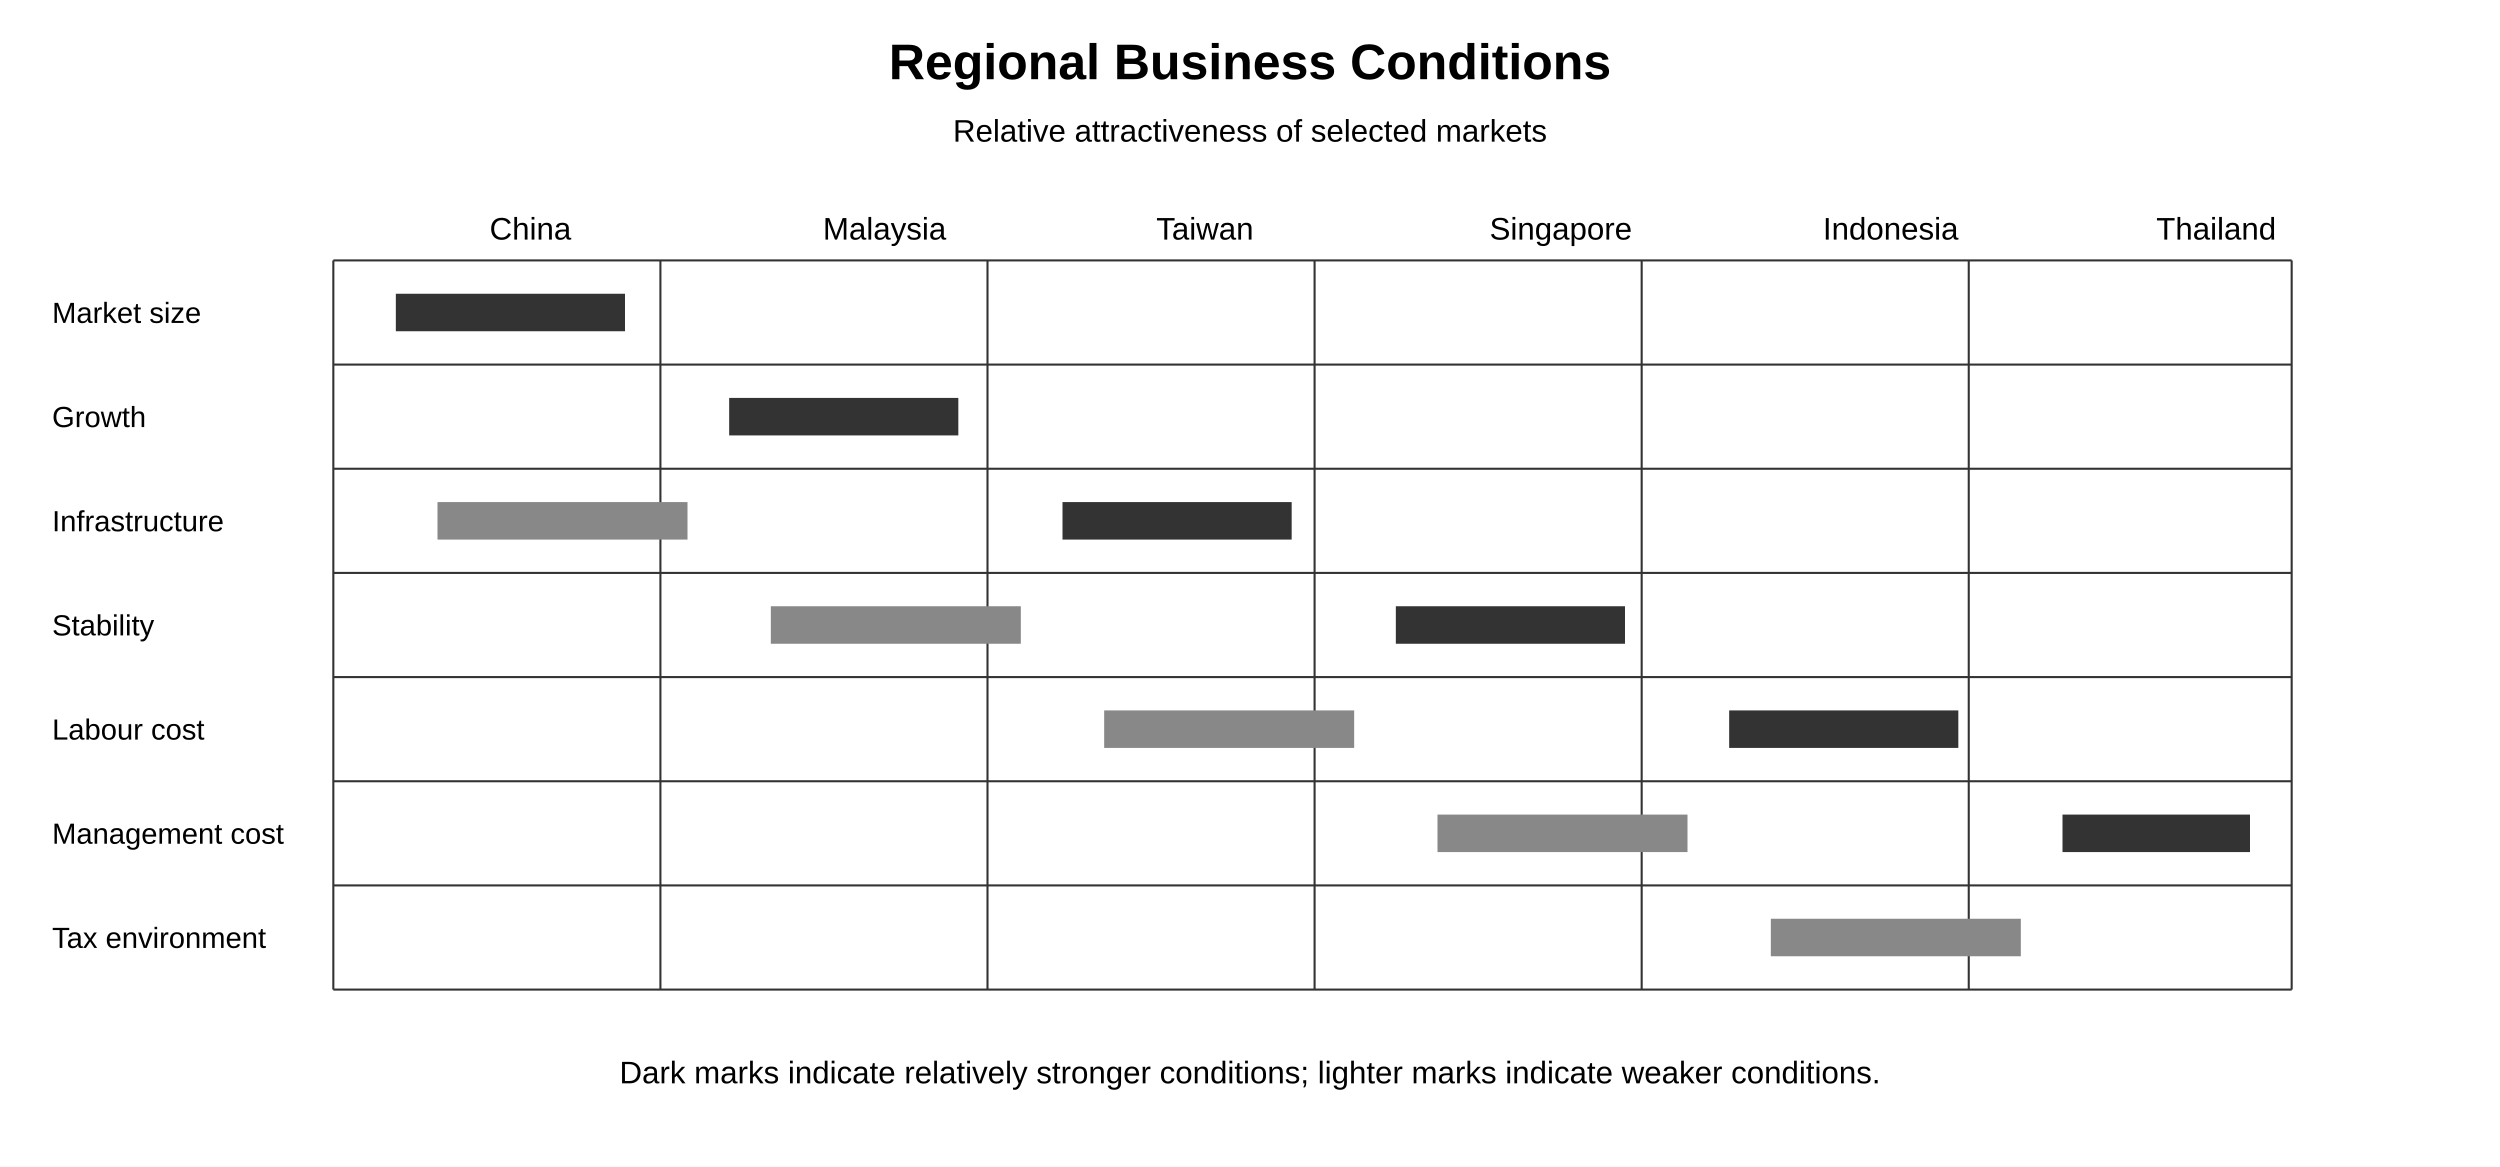
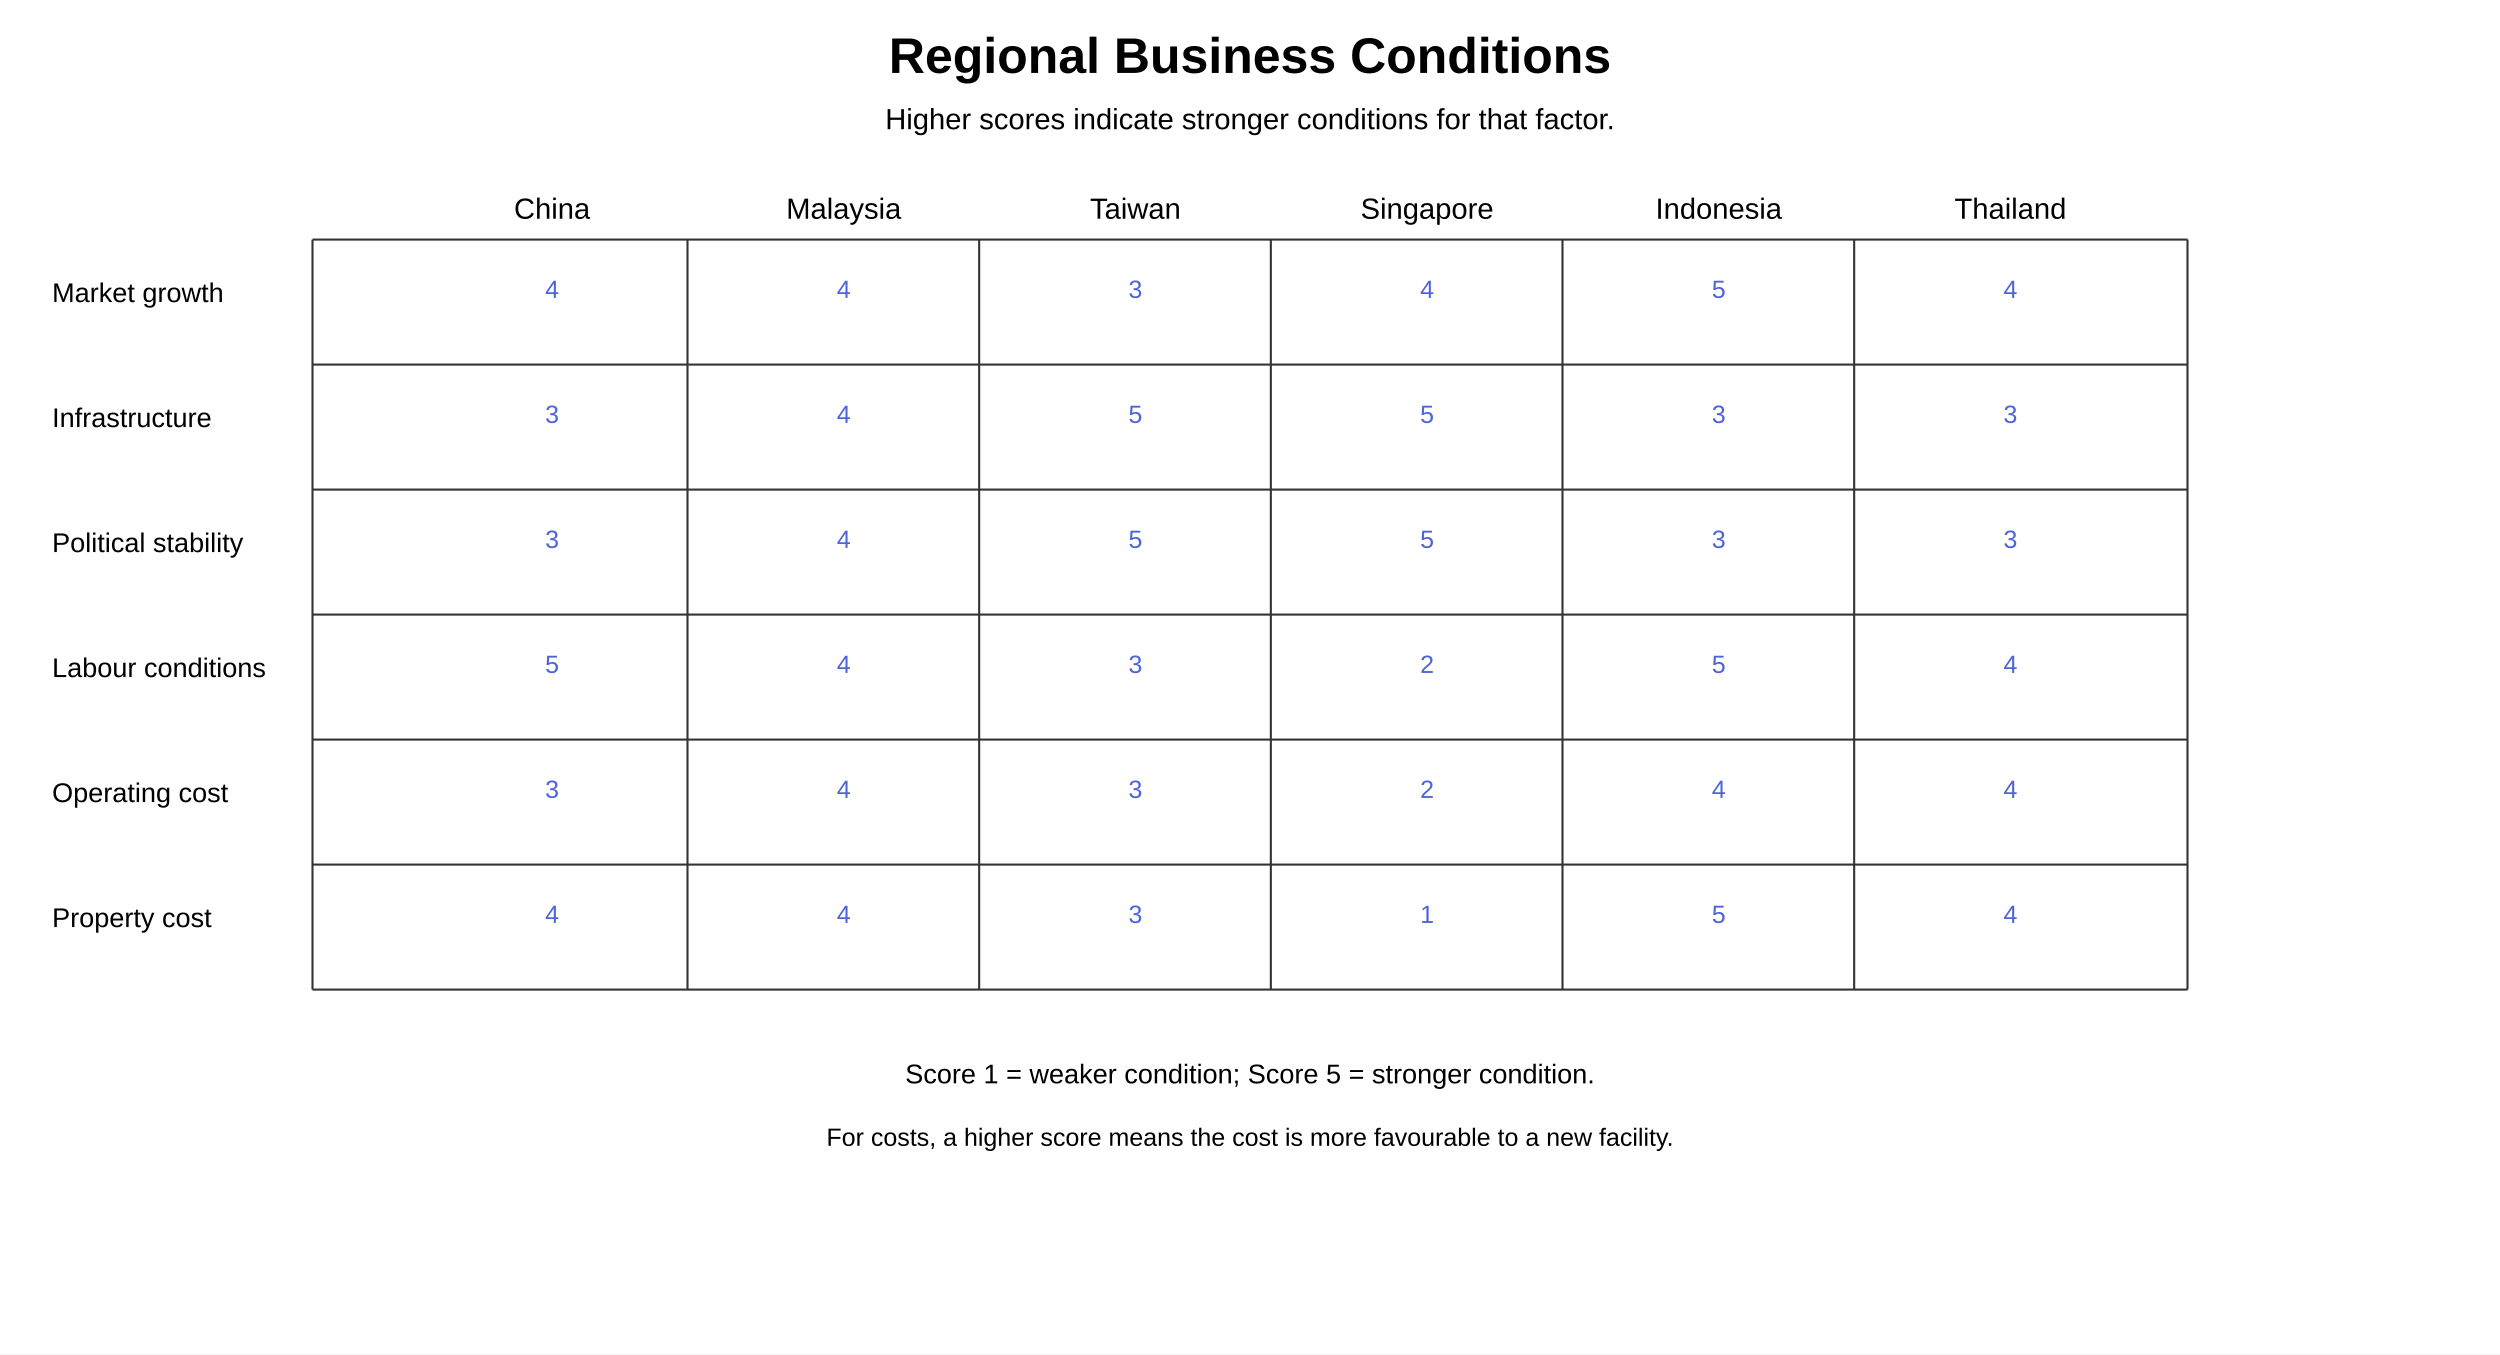
- <svg xmlns="http://www.w3.org/2000/svg" viewBox="0 0 1200 560">
-   <rect width="1200" height="560" fill="white" />
-   <text x="600" y="38" text-anchor="middle" font-family="Arial" font-size="24" font-weight="700">Regional Business Conditions</text>
-   <text x="600" y="68" text-anchor="middle" font-family="Arial" font-size="15">Relative attractiveness of selected markets</text>
-   <g font-family="Arial" font-size="15">
-     <text x="235" y="115">China</text>
-     <text x="395" y="115">Malaysia</text>
-     <text x="555" y="115">Taiwan</text>
-     <text x="715" y="115">Singapore</text>
-     <text x="875" y="115">Indonesia</text>
-     <text x="1035" y="115">Thailand</text>
+ <svg xmlns="http://www.w3.org/2000/svg" viewBox="0 0 1200 650">
+   <rect width="1200" height="650" fill="white" />
+   <text x="600" y="35" text-anchor="middle" font-family="Arial" font-size="24" font-weight="700">Regional Business Conditions</text>
+   <text x="600" y="62" text-anchor="middle" font-family="Arial" font-size="14">Higher scores indicate stronger conditions for that factor.</text>
+   <g font-family="Arial" font-size="14" text-anchor="middle">
+     <text x="265" y="105">China</text>
+     <text x="405" y="105">Malaysia</text>
+     <text x="545" y="105">Taiwan</text>
+     <text x="685" y="105">Singapore</text>
+     <text x="825" y="105">Indonesia</text>
+     <text x="965" y="105">Thailand</text>
  </g>
-   <g font-family="Arial" font-size="14">
-     <text x="25" y="155">Market size</text>
-     <text x="25" y="205">Growth</text>
-     <text x="25" y="255">Infrastructure</text>
-     <text x="25" y="305">Stability</text>
-     <text x="25" y="355">Labour cost</text>
-     <text x="25" y="405">Management cost</text>
-     <text x="25" y="455">Tax environment</text>
+   <g font-family="Arial" font-size="13">
+     <text x="25" y="145">Market growth</text>
+     <text x="25" y="205">Infrastructure</text>
+     <text x="25" y="265">Political stability</text>
+     <text x="25" y="325">Labour conditions</text>
+     <text x="25" y="385">Operating cost</text>
+     <text x="25" y="445">Property cost</text>
  </g>
  <g stroke="#333" fill="none">
-     <path d="M160 125H1100M160 175H1100M160 225H1100M160 275H1100M160 325H1100M160 375H1100M160 425H1100M160 475H1100" />
-     <path d="M160 125V475M317 125V475M474 125V475M631 125V475M788 125V475M945 125V475M1100 125V475" />
+     <path d="M150 115H1050M150 175H1050M150 235H1050M150 295H1050M150 355H1050M150 415H1050M150 475H1050" />
+     <path d="M150 115V475M330 115V475M470 115V475M610 115V475M750 115V475M890 115V475M1050 115V475" />
  </g>
-   <g stroke="#333" stroke-width="18">
-     <path d="M190 150H300M350 200H460M510 250H620M670 300H780M830 350H940M990 400H1080" />
+   <g fill="#4d63d9" font-family="Arial" font-size="12" text-anchor="middle">
+     <text x="265" y="143">4</text>
+     <text x="405" y="143">4</text>
+     <text x="545" y="143">3</text>
+     <text x="685" y="143">4</text>
+     <text x="825" y="143">5</text>
+     <text x="965" y="143">4</text>
+     <text x="265" y="203">3</text>
+     <text x="405" y="203">4</text>
+     <text x="545" y="203">5</text>
+     <text x="685" y="203">5</text>
+     <text x="825" y="203">3</text>
+     <text x="965" y="203">3</text>
+     <text x="265" y="263">3</text>
+     <text x="405" y="263">4</text>
+     <text x="545" y="263">5</text>
+     <text x="685" y="263">5</text>
+     <text x="825" y="263">3</text>
+     <text x="965" y="263">3</text>
+     <text x="265" y="323">5</text>
+     <text x="405" y="323">4</text>
+     <text x="545" y="323">3</text>
+     <text x="685" y="323">2</text>
+     <text x="825" y="323">5</text>
+     <text x="965" y="323">4</text>
+     <text x="265" y="383">3</text>
+     <text x="405" y="383">4</text>
+     <text x="545" y="383">3</text>
+     <text x="685" y="383">2</text>
+     <text x="825" y="383">4</text>
+     <text x="965" y="383">4</text>
+     <text x="265" y="443">4</text>
+     <text x="405" y="443">4</text>
+     <text x="545" y="443">3</text>
+     <text x="685" y="443">1</text>
+     <text x="825" y="443">5</text>
+     <text x="965" y="443">4</text>
  </g>
-   <g stroke="#888" stroke-width="18">
-     <path d="M210 250H330M370 300H490M530 350H650M690 400H810M850 450H970" />
-   </g>
-   <text x="600" y="520" text-anchor="middle" font-family="Arial" font-size="15">Dark marks indicate relatively stronger conditions; lighter marks indicate weaker conditions.</text>
+   <text x="600" y="520" text-anchor="middle" font-family="Arial" font-size="13">Score 1 = weaker condition; Score 5 = stronger condition.</text>
+   <text x="600" y="550" text-anchor="middle" font-family="Arial" font-size="12">For costs, a higher score means the cost is more favourable to a new facility.</text>
</svg>
